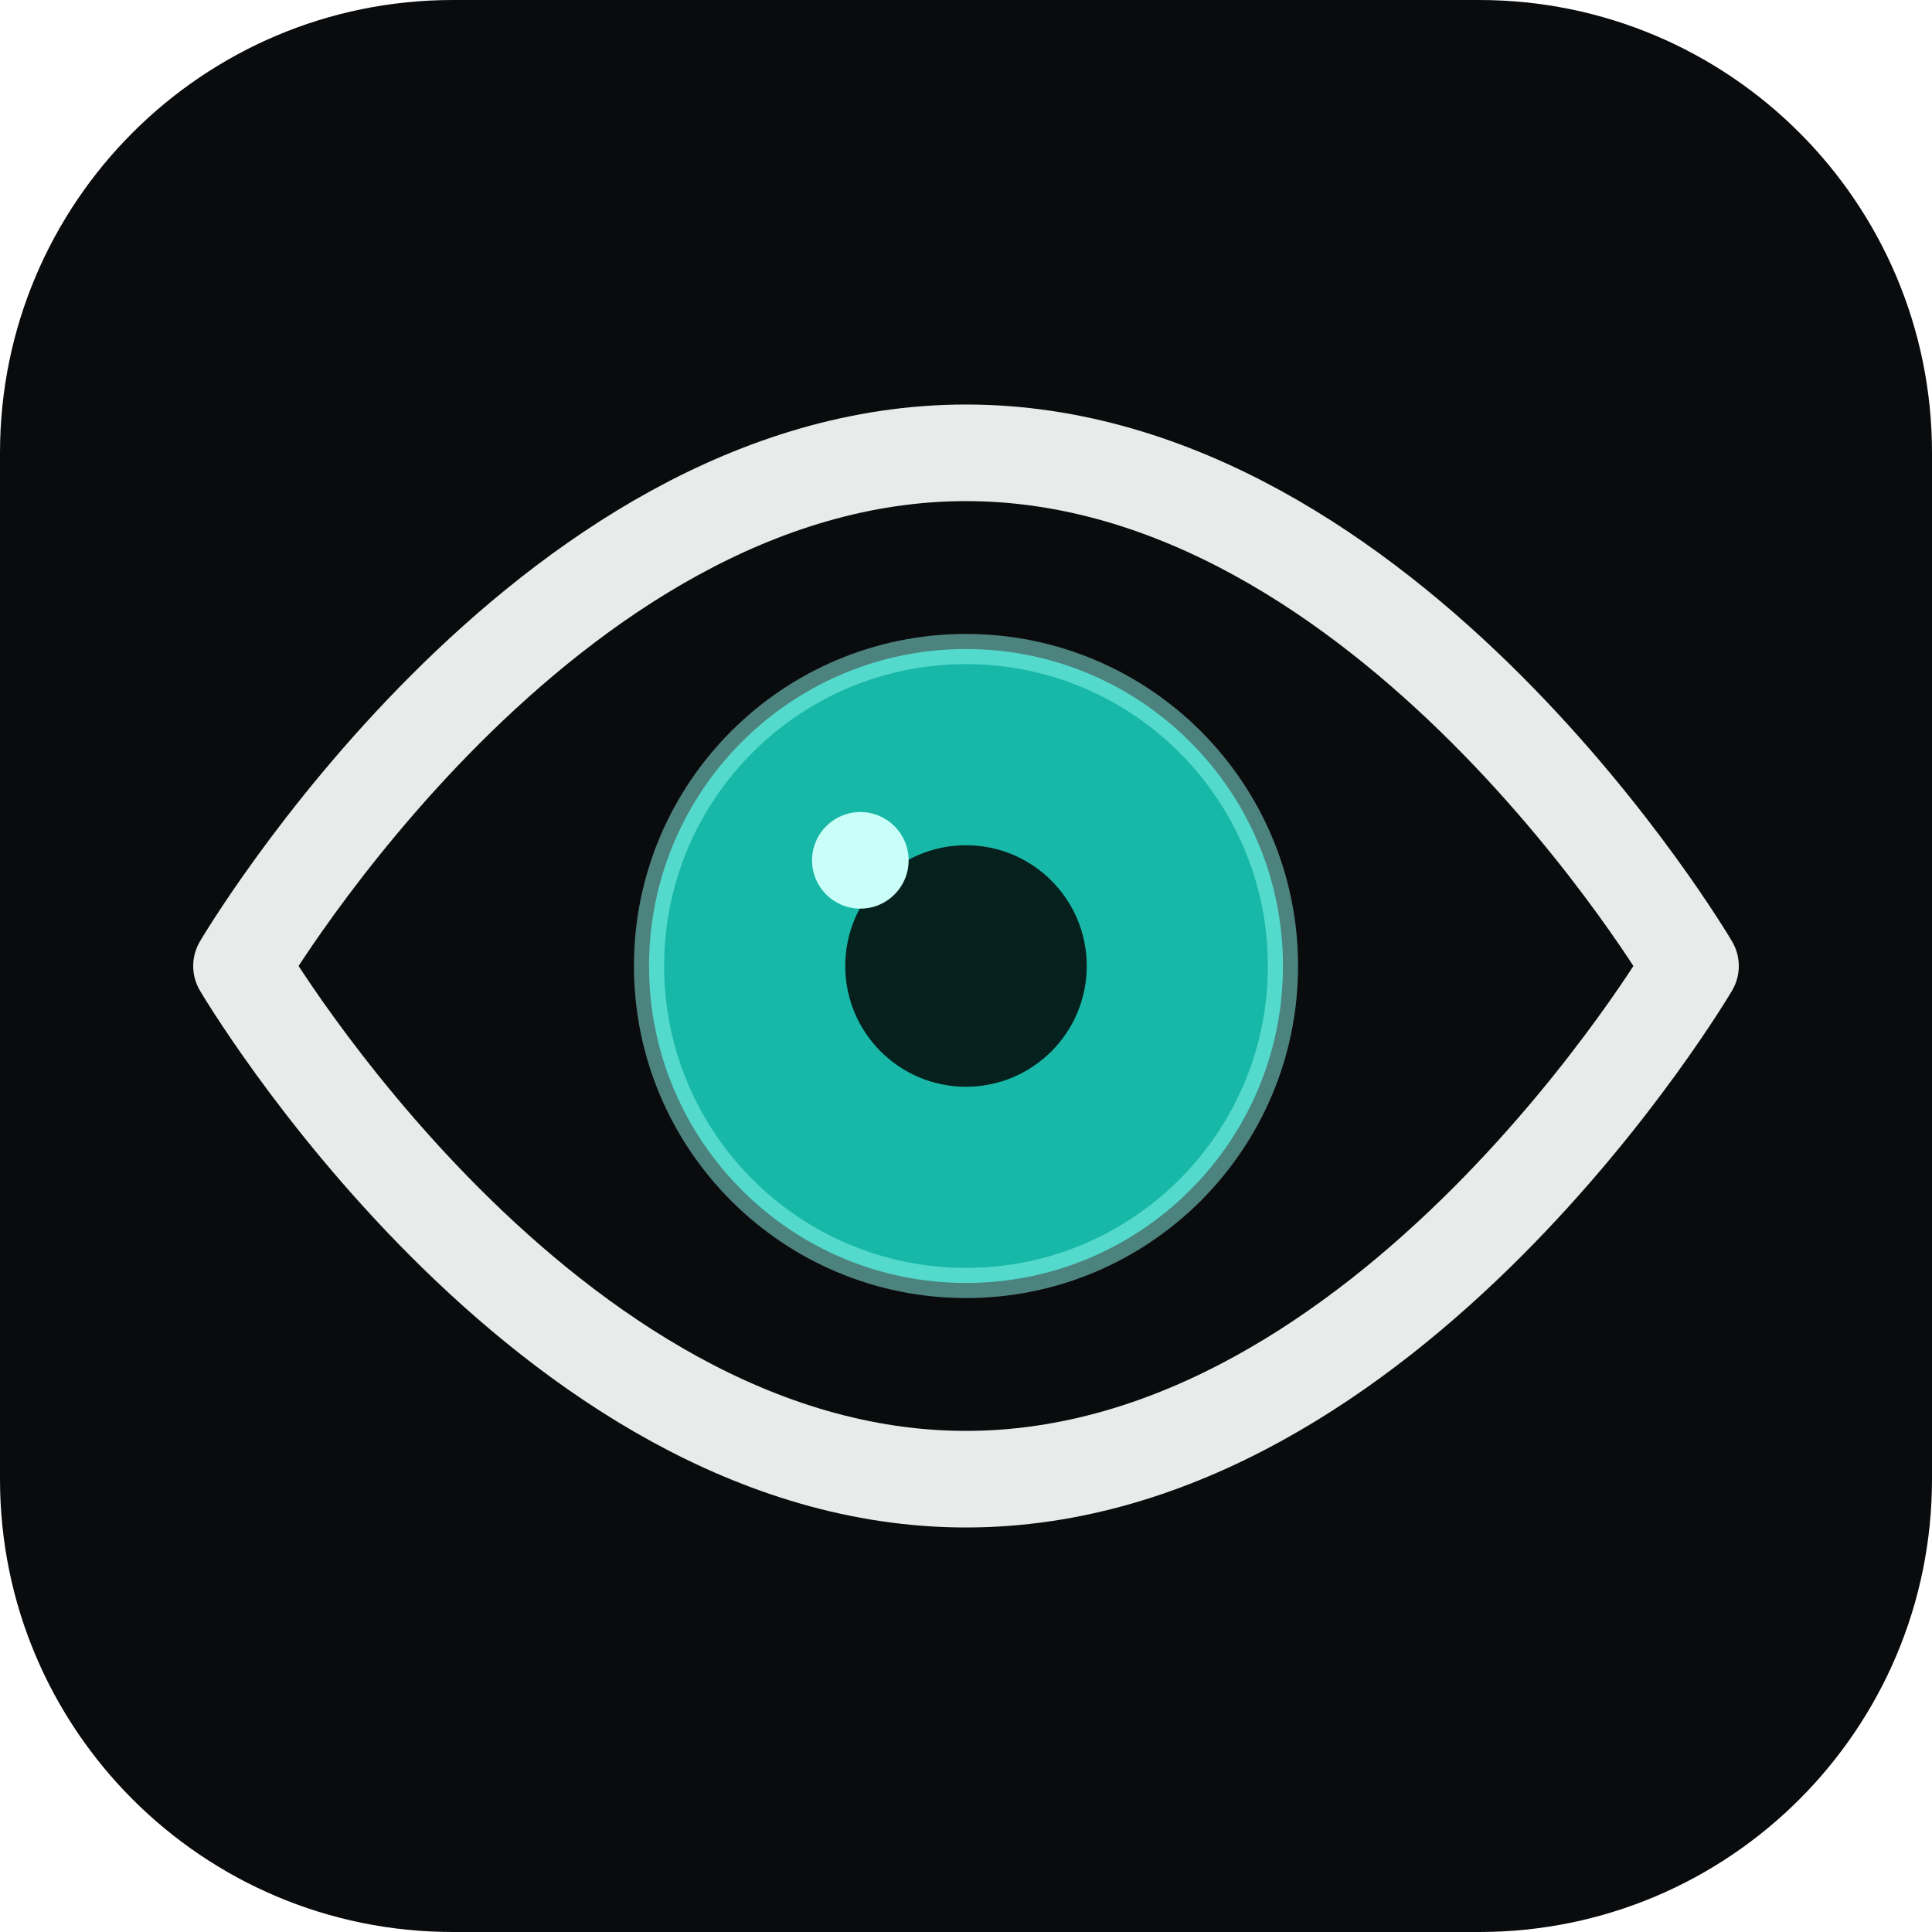
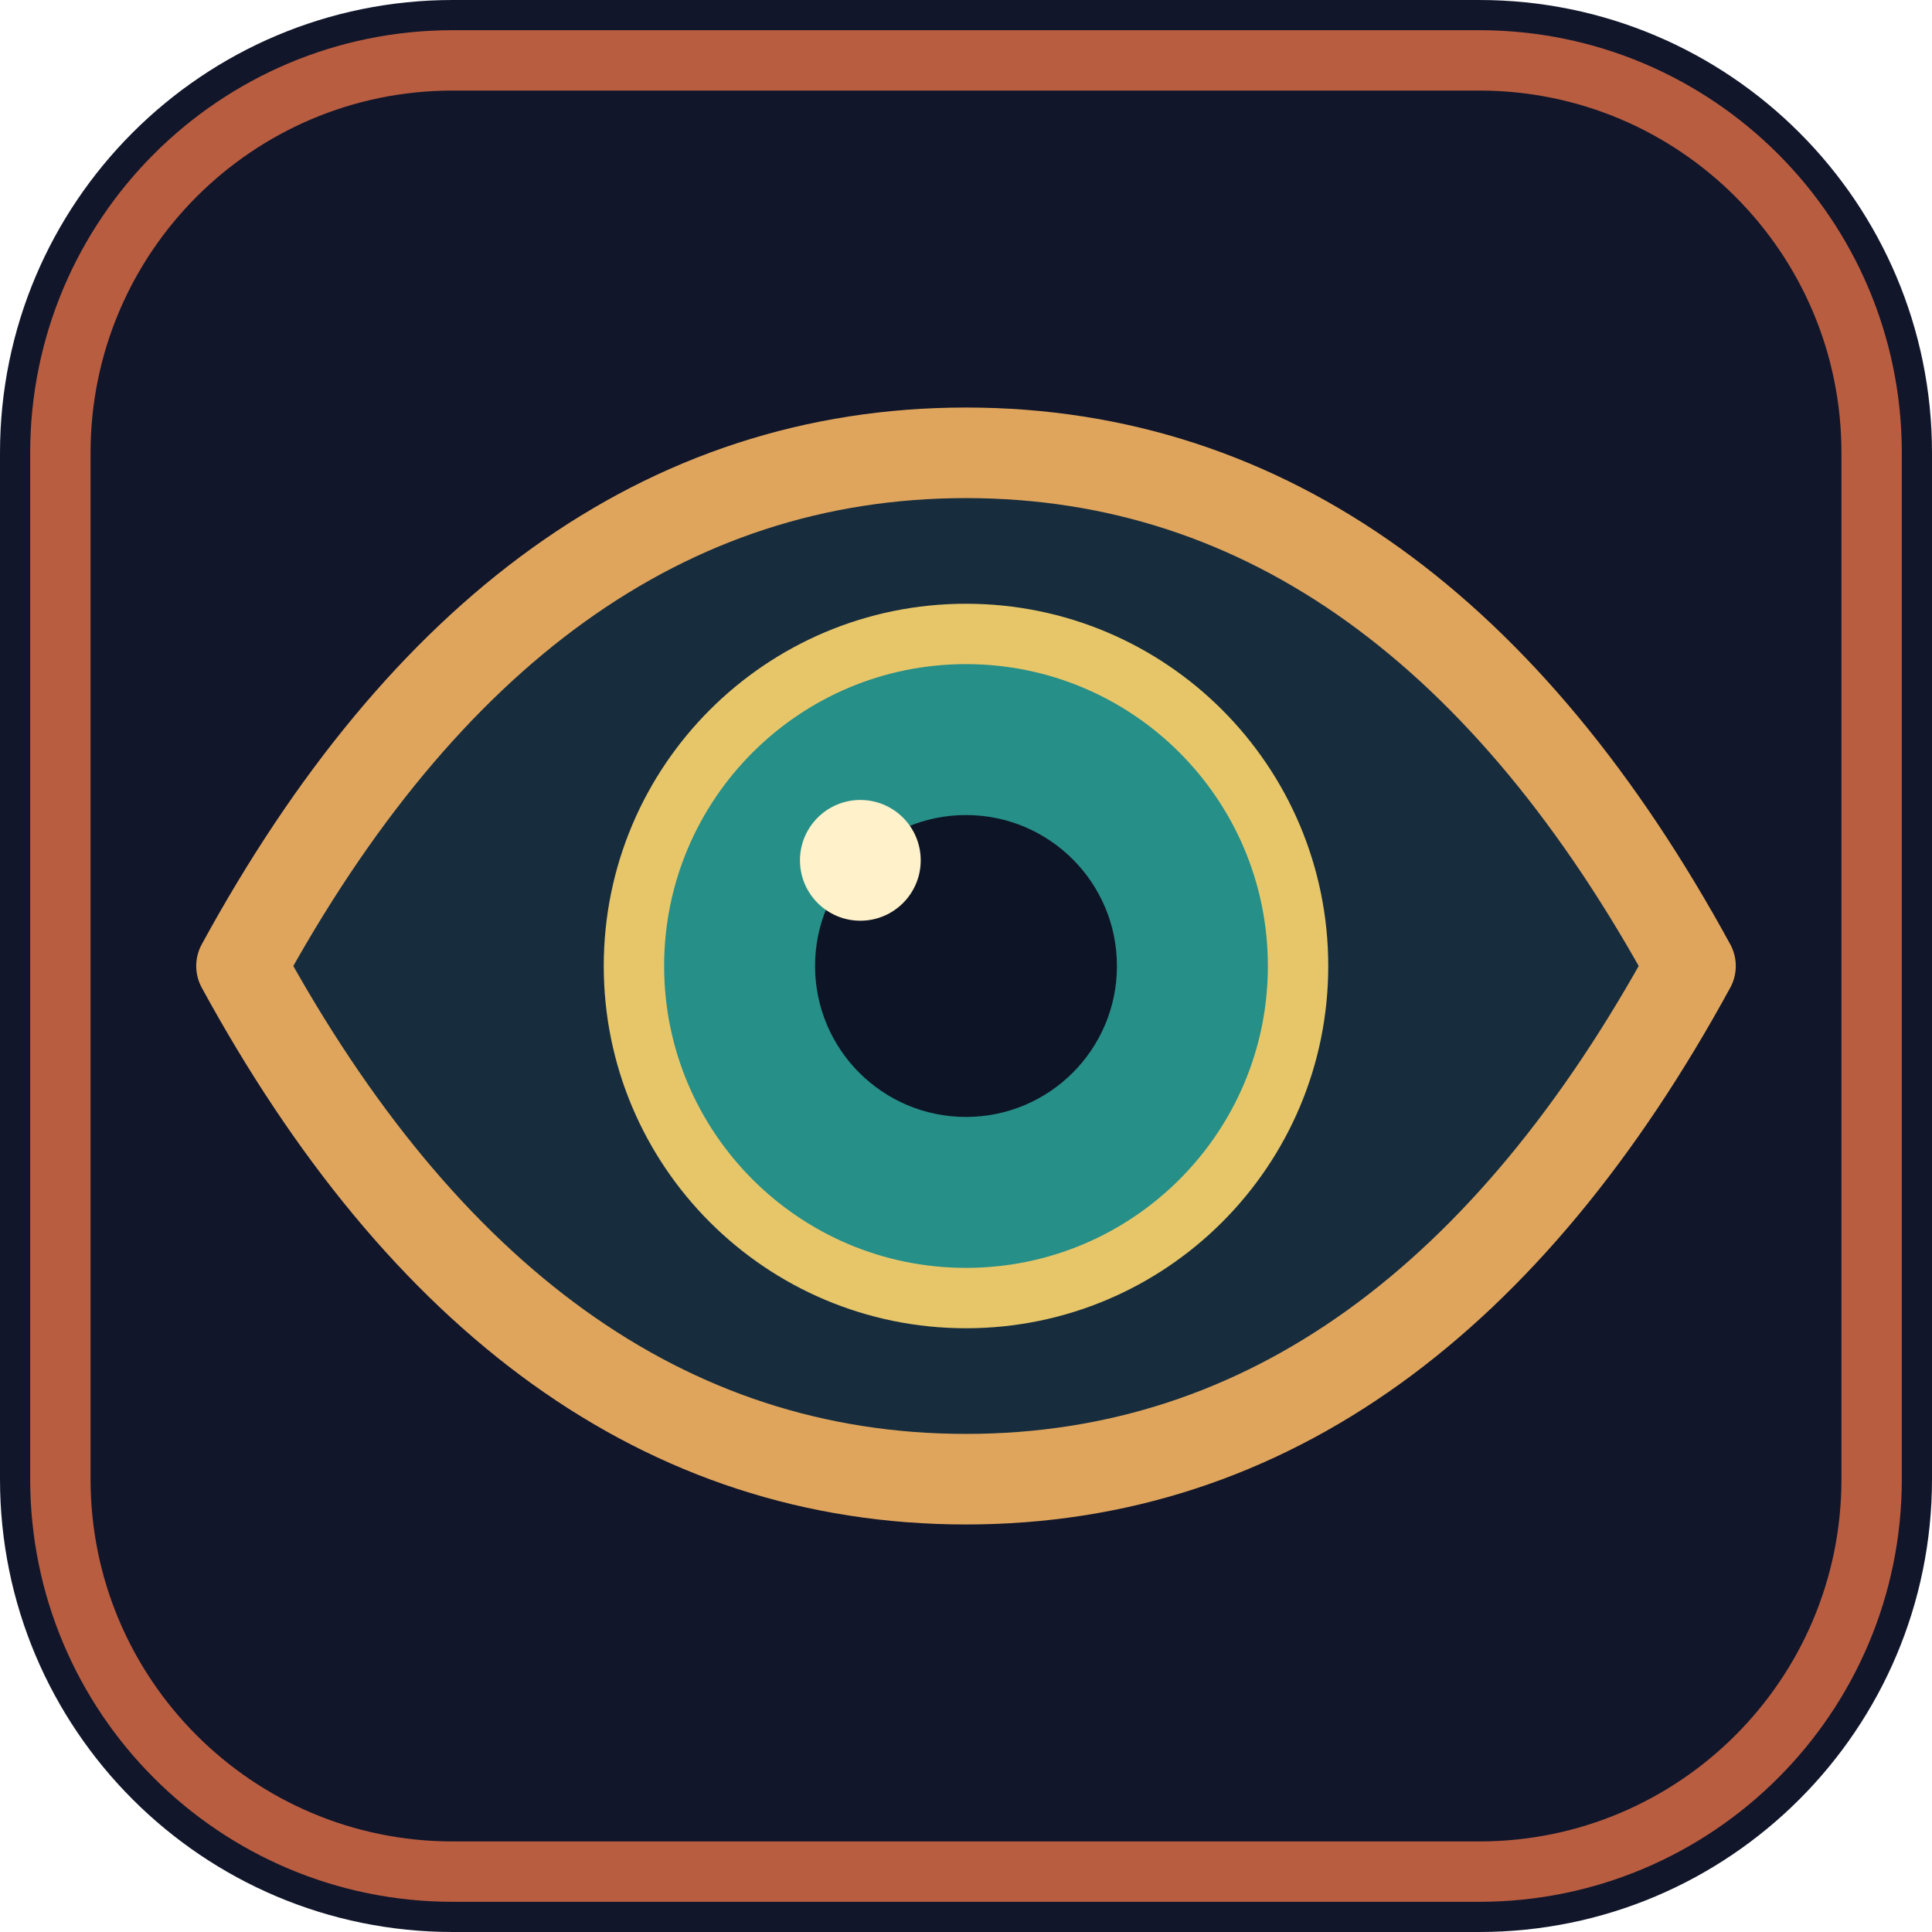
- <svg xmlns="http://www.w3.org/2000/svg" width="64" height="64" viewBox="0 0 64 64" fill="none">
-   <rect width="64" height="64" rx="15" fill="#0a0b0d" />
-   <path d="M8 32C8 32 18 15 32 15C46 15 56 32 56 32C56 32 46 49 32 49C18 49 8 32 8 32Z" stroke="#e7ebe9" stroke-width="3.2" stroke-linejoin="round" />
-   <circle cx="32" cy="32" r="10.5" fill="#17b8a8" />
-   <circle cx="32" cy="32" r="10.5" stroke="#8ffbef" stroke-width="1" opacity="0.5" />
-   <circle cx="32" cy="32" r="4" fill="#06201d" />
-   <circle cx="28.5" cy="28.5" r="1.6" fill="#c9fff8" />
+ <svg xmlns="http://www.w3.org/2000/svg" width="64" height="64" viewBox="0 0 64 64" fill="none" role="img" aria-labelledby="title desc">
+   <rect width="64" height="64" rx="15" fill="#11162a" />
+   <rect x="2" y="2" width="60" height="60" rx="13" stroke="#b95d41" stroke-width="2" />
+   <path d="M8 32C14 21 22 15 32 15s18 6 24 17c-6 11-14 17-24 17S14 43 8 32Z" fill="#172d3d" stroke="#e0a55d" stroke-width="3" stroke-linejoin="round" />
+   <circle cx="32" cy="32" r="11" fill="#268f88" stroke="#e7c66a" stroke-width="2" />
+   <circle cx="32" cy="32" r="5" fill="#0d1426" />
+   <circle cx="28.5" cy="28.5" r="2" fill="#fff1c9" />
</svg>
